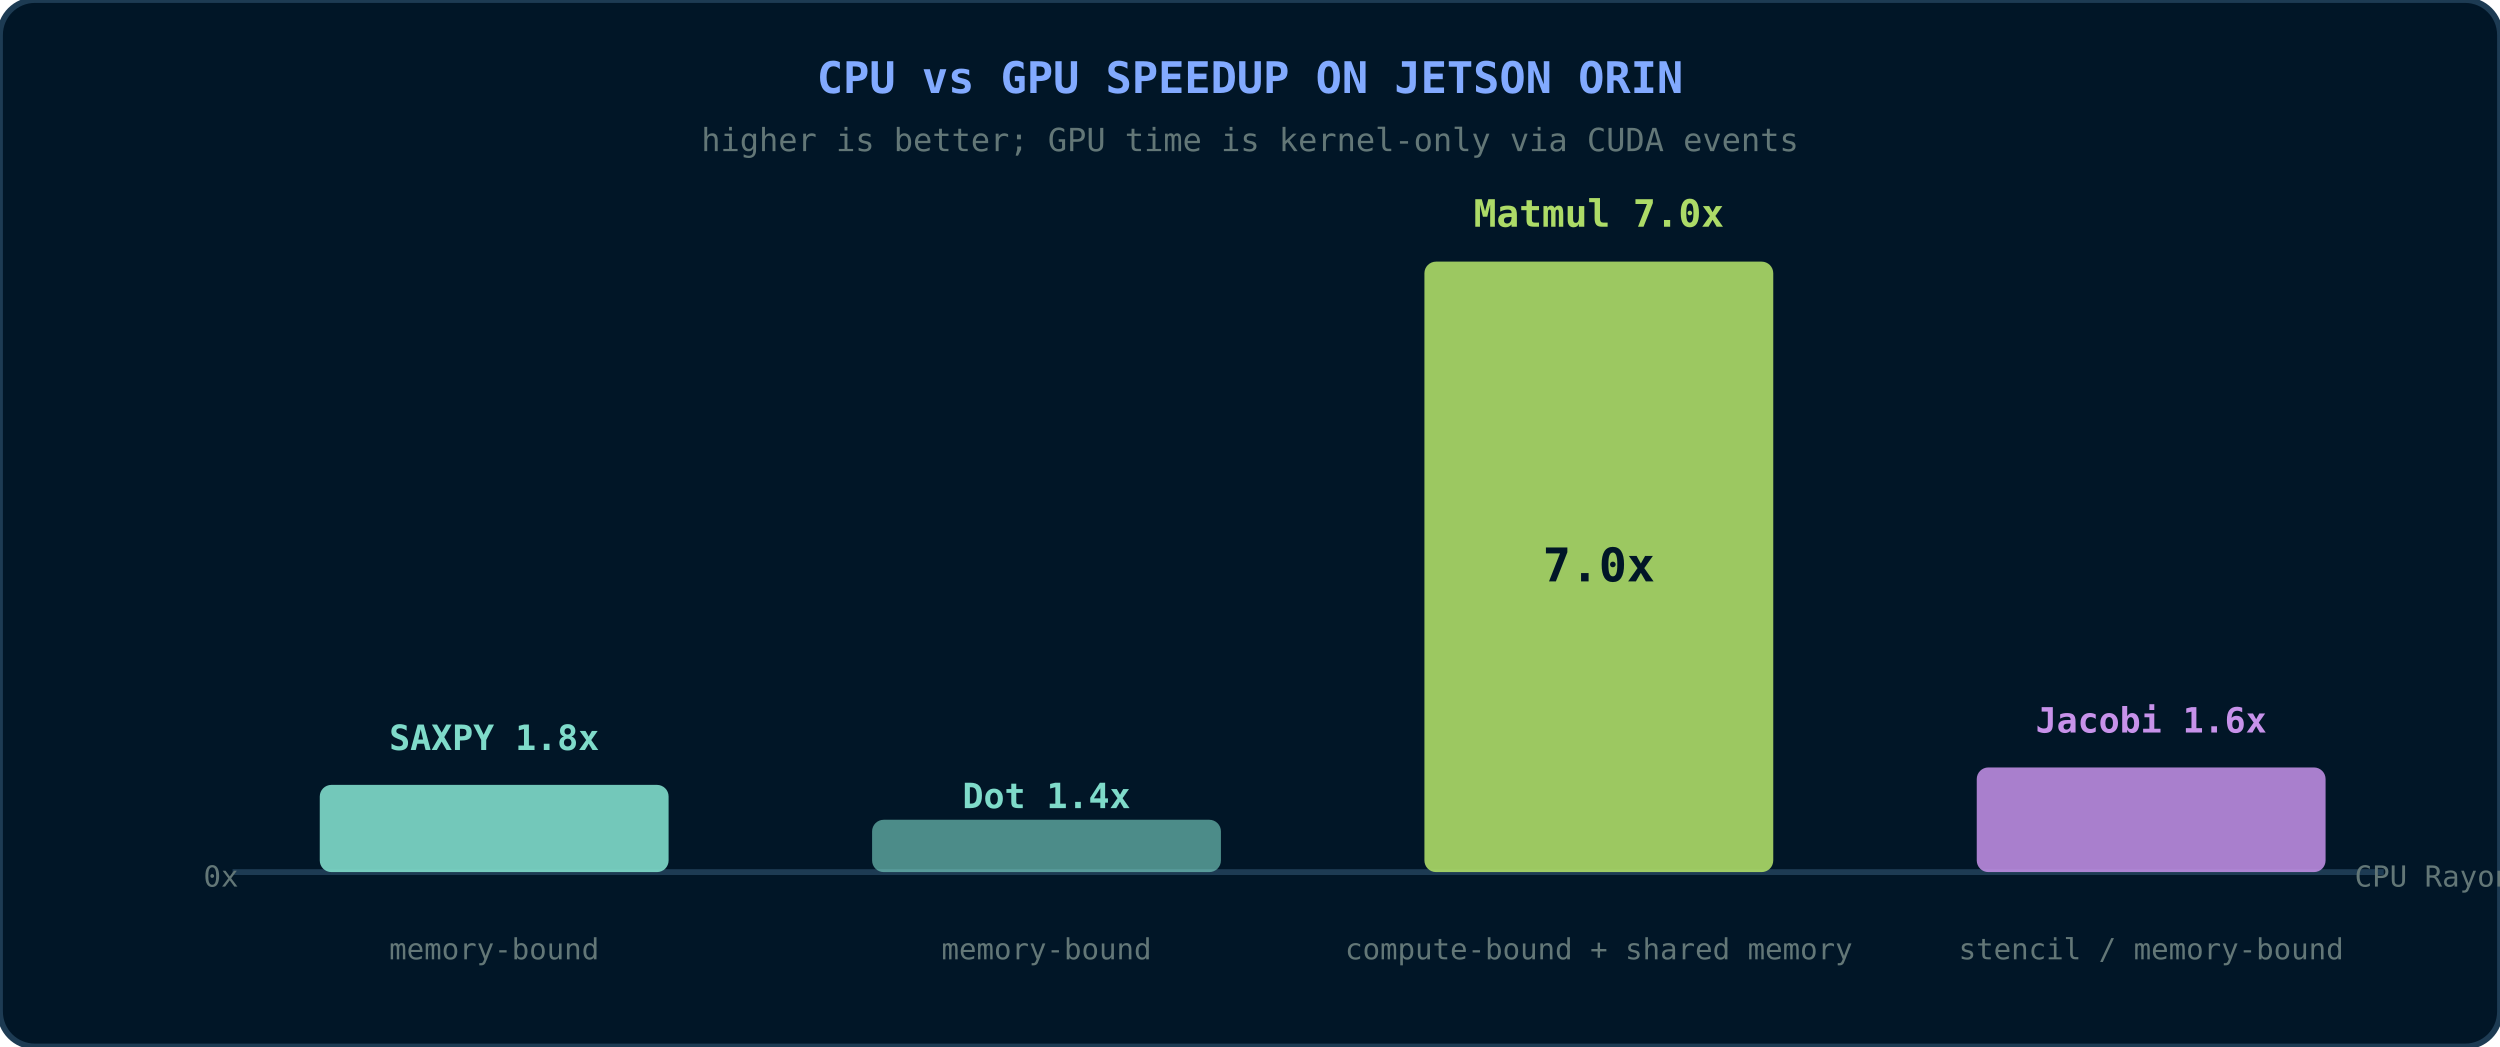
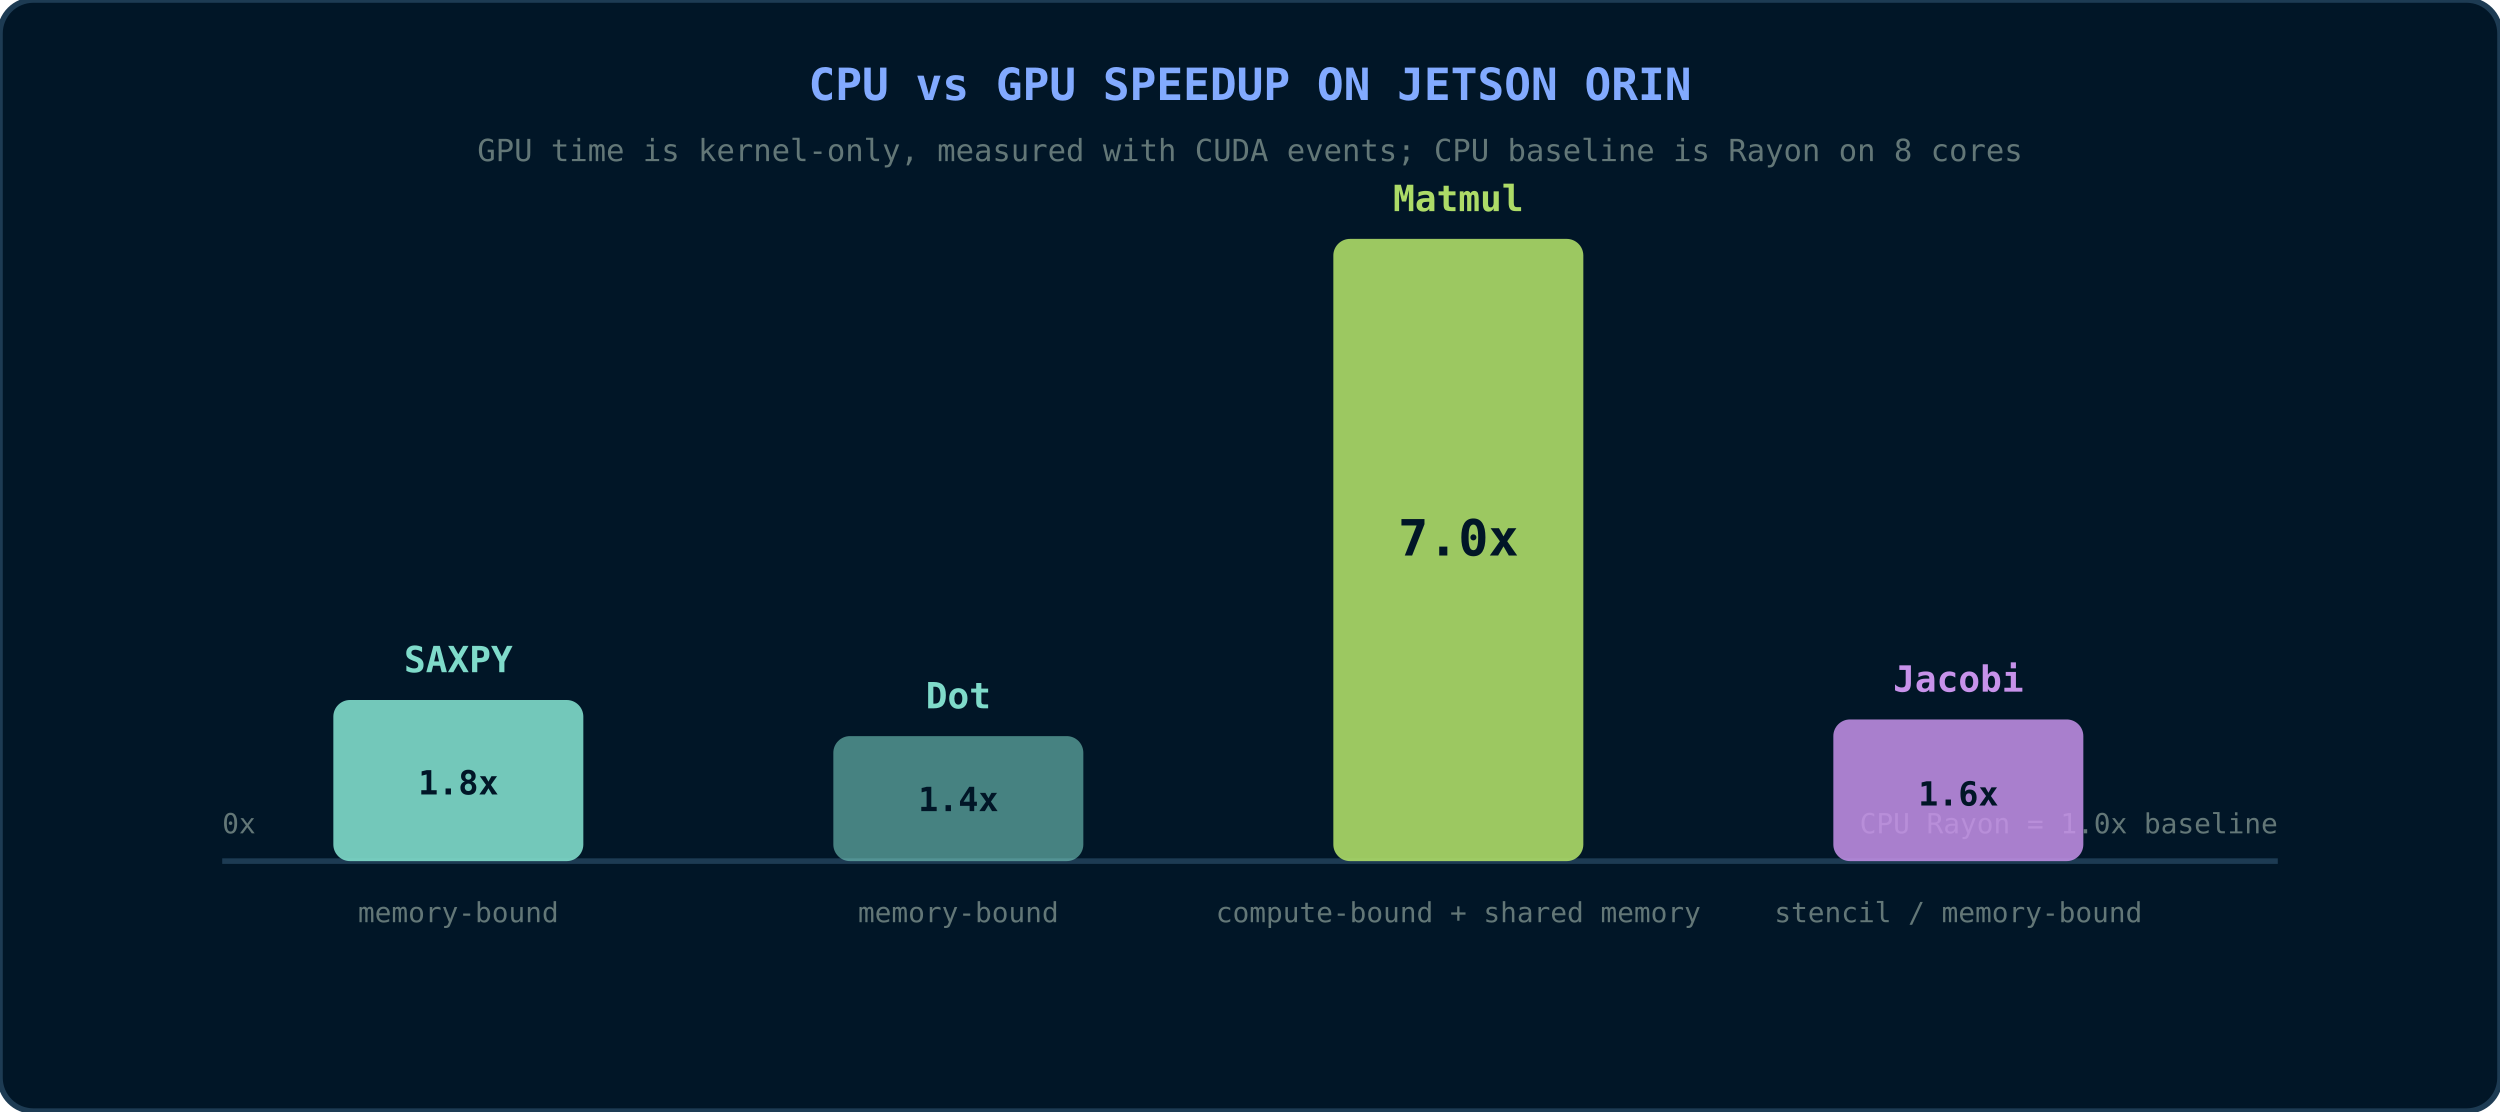
- <svg xmlns="http://www.w3.org/2000/svg" viewBox="0 0 860 360" font-family="'JetBrains Mono','Fira Code','SF Mono',Menlo,Consolas,monospace">
-   <rect x="0" y="0" width="860" height="360" rx="12" fill="#011627" stroke="#1d3b53" stroke-width="2" />
-   <text x="430" y="32" text-anchor="middle" fill="#82aaff" font-size="15" font-weight="bold">CPU vs GPU SPEEDUP ON JETSON ORIN</text>
-   <text x="430" y="52" text-anchor="middle" fill="#637777" font-size="11">higher is better; GPU time is kernel-only via CUDA events</text>
-   <line x1="80" y1="300" x2="820" y2="300" stroke="#1d3b53" stroke-width="2" />
-   <text x="70" y="305" fill="#637777" font-size="10">0x</text>
-   <text x="810" y="305" fill="#637777" font-size="10">CPU Rayon = 1.0x</text>
-   <rect x="110" y="270" width="120" height="30" rx="4" fill="#7fdbca" opacity="0.9" />
-   <text x="170" y="258" text-anchor="middle" fill="#7fdbca" font-size="12" font-weight="bold">SAXPY 1.8x</text>
-   <rect x="300" y="282" width="120" height="18" rx="4" fill="#7fdbca" opacity="0.6" />
-   <text x="360" y="278" text-anchor="middle" fill="#7fdbca" font-size="12" font-weight="bold">Dot 1.4x</text>
-   <rect x="490" y="90" width="120" height="210" rx="4" fill="#addb67" opacity="0.9" />
-   <text x="550" y="78" text-anchor="middle" fill="#addb67" font-size="13" font-weight="bold">Matmul 7.0x</text>
-   <text x="550" y="200" text-anchor="middle" fill="#011627" font-size="16" font-weight="bold">7.0x</text>
-   <rect x="680" y="264" width="120" height="36" rx="4" fill="#c792ea" opacity="0.85" />
-   <text x="740" y="252" text-anchor="middle" fill="#c792ea" font-size="12" font-weight="bold">Jacobi 1.6x</text>
-   <text x="170" y="330" text-anchor="middle" fill="#637777" font-size="10">memory-bound</text>
-   <text x="360" y="330" text-anchor="middle" fill="#637777" font-size="10">memory-bound</text>
-   <text x="550" y="330" text-anchor="middle" fill="#637777" font-size="10">compute-bound + shared memory</text>
-   <text x="740" y="330" text-anchor="middle" fill="#637777" font-size="10">stencil / memory-bound</text>
+ <svg xmlns="http://www.w3.org/2000/svg" viewBox="0 0 900 400" font-family="'JetBrains Mono','Fira Code','SF Mono',Menlo,Consolas,monospace">
+   <rect x="0" y="0" width="900" height="400" rx="12" fill="#011627" stroke="#1d3b53" stroke-width="2" />
+   <text x="450" y="36" text-anchor="middle" fill="#82aaff" font-size="16" font-weight="bold">CPU vs GPU SPEEDUP ON JETSON ORIN</text>
+   <text x="450" y="58" text-anchor="middle" fill="#637777" font-size="11">GPU time is kernel-only, measured with CUDA events; CPU baseline is Rayon on 8 cores</text>
+   <line x1="80" y1="310" x2="820" y2="310" stroke="#1d3b53" stroke-width="2" />
+   <text x="80" y="300" fill="#637777" font-size="10">0x</text>
+   <text x="820" y="300" text-anchor="end" fill="#637777" font-size="10">CPU Rayon = 1.0x baseline</text>
+   <rect x="120" y="252" width="90" height="58" rx="6" fill="#7fdbca" opacity="0.9" />
+   <text x="165" y="242" text-anchor="middle" fill="#7fdbca" font-size="13" font-weight="bold">SAXPY</text>
+   <text x="165" y="286" text-anchor="middle" fill="#011627" font-size="12" font-weight="bold">1.8x</text>
+   <text x="165" y="332" text-anchor="middle" fill="#637777" font-size="10">memory-bound</text>
+   <rect x="300" y="265" width="90" height="45" rx="6" fill="#7fdbca" opacity="0.55" />
+   <text x="345" y="255" text-anchor="middle" fill="#7fdbca" font-size="13" font-weight="bold">Dot</text>
+   <text x="345" y="292" text-anchor="middle" fill="#011627" font-size="12" font-weight="bold">1.4x</text>
+   <text x="345" y="332" text-anchor="middle" fill="#637777" font-size="10">memory-bound</text>
+   <rect x="480" y="86" width="90" height="224" rx="6" fill="#addb67" opacity="0.9" />
+   <text x="525" y="76" text-anchor="middle" fill="#addb67" font-size="13" font-weight="bold">Matmul</text>
+   <text x="525" y="200" text-anchor="middle" fill="#011627" font-size="18" font-weight="bold">7.0x</text>
+   <text x="525" y="332" text-anchor="middle" fill="#637777" font-size="10">compute-bound + shared memory</text>
+   <rect x="660" y="259" width="90" height="51" rx="6" fill="#c792ea" opacity="0.85" />
+   <text x="705" y="249" text-anchor="middle" fill="#c792ea" font-size="13" font-weight="bold">Jacobi</text>
+   <text x="705" y="290" text-anchor="middle" fill="#011627" font-size="12" font-weight="bold">1.6x</text>
+   <text x="705" y="332" text-anchor="middle" fill="#637777" font-size="10">stencil / memory-bound</text>
</svg>
